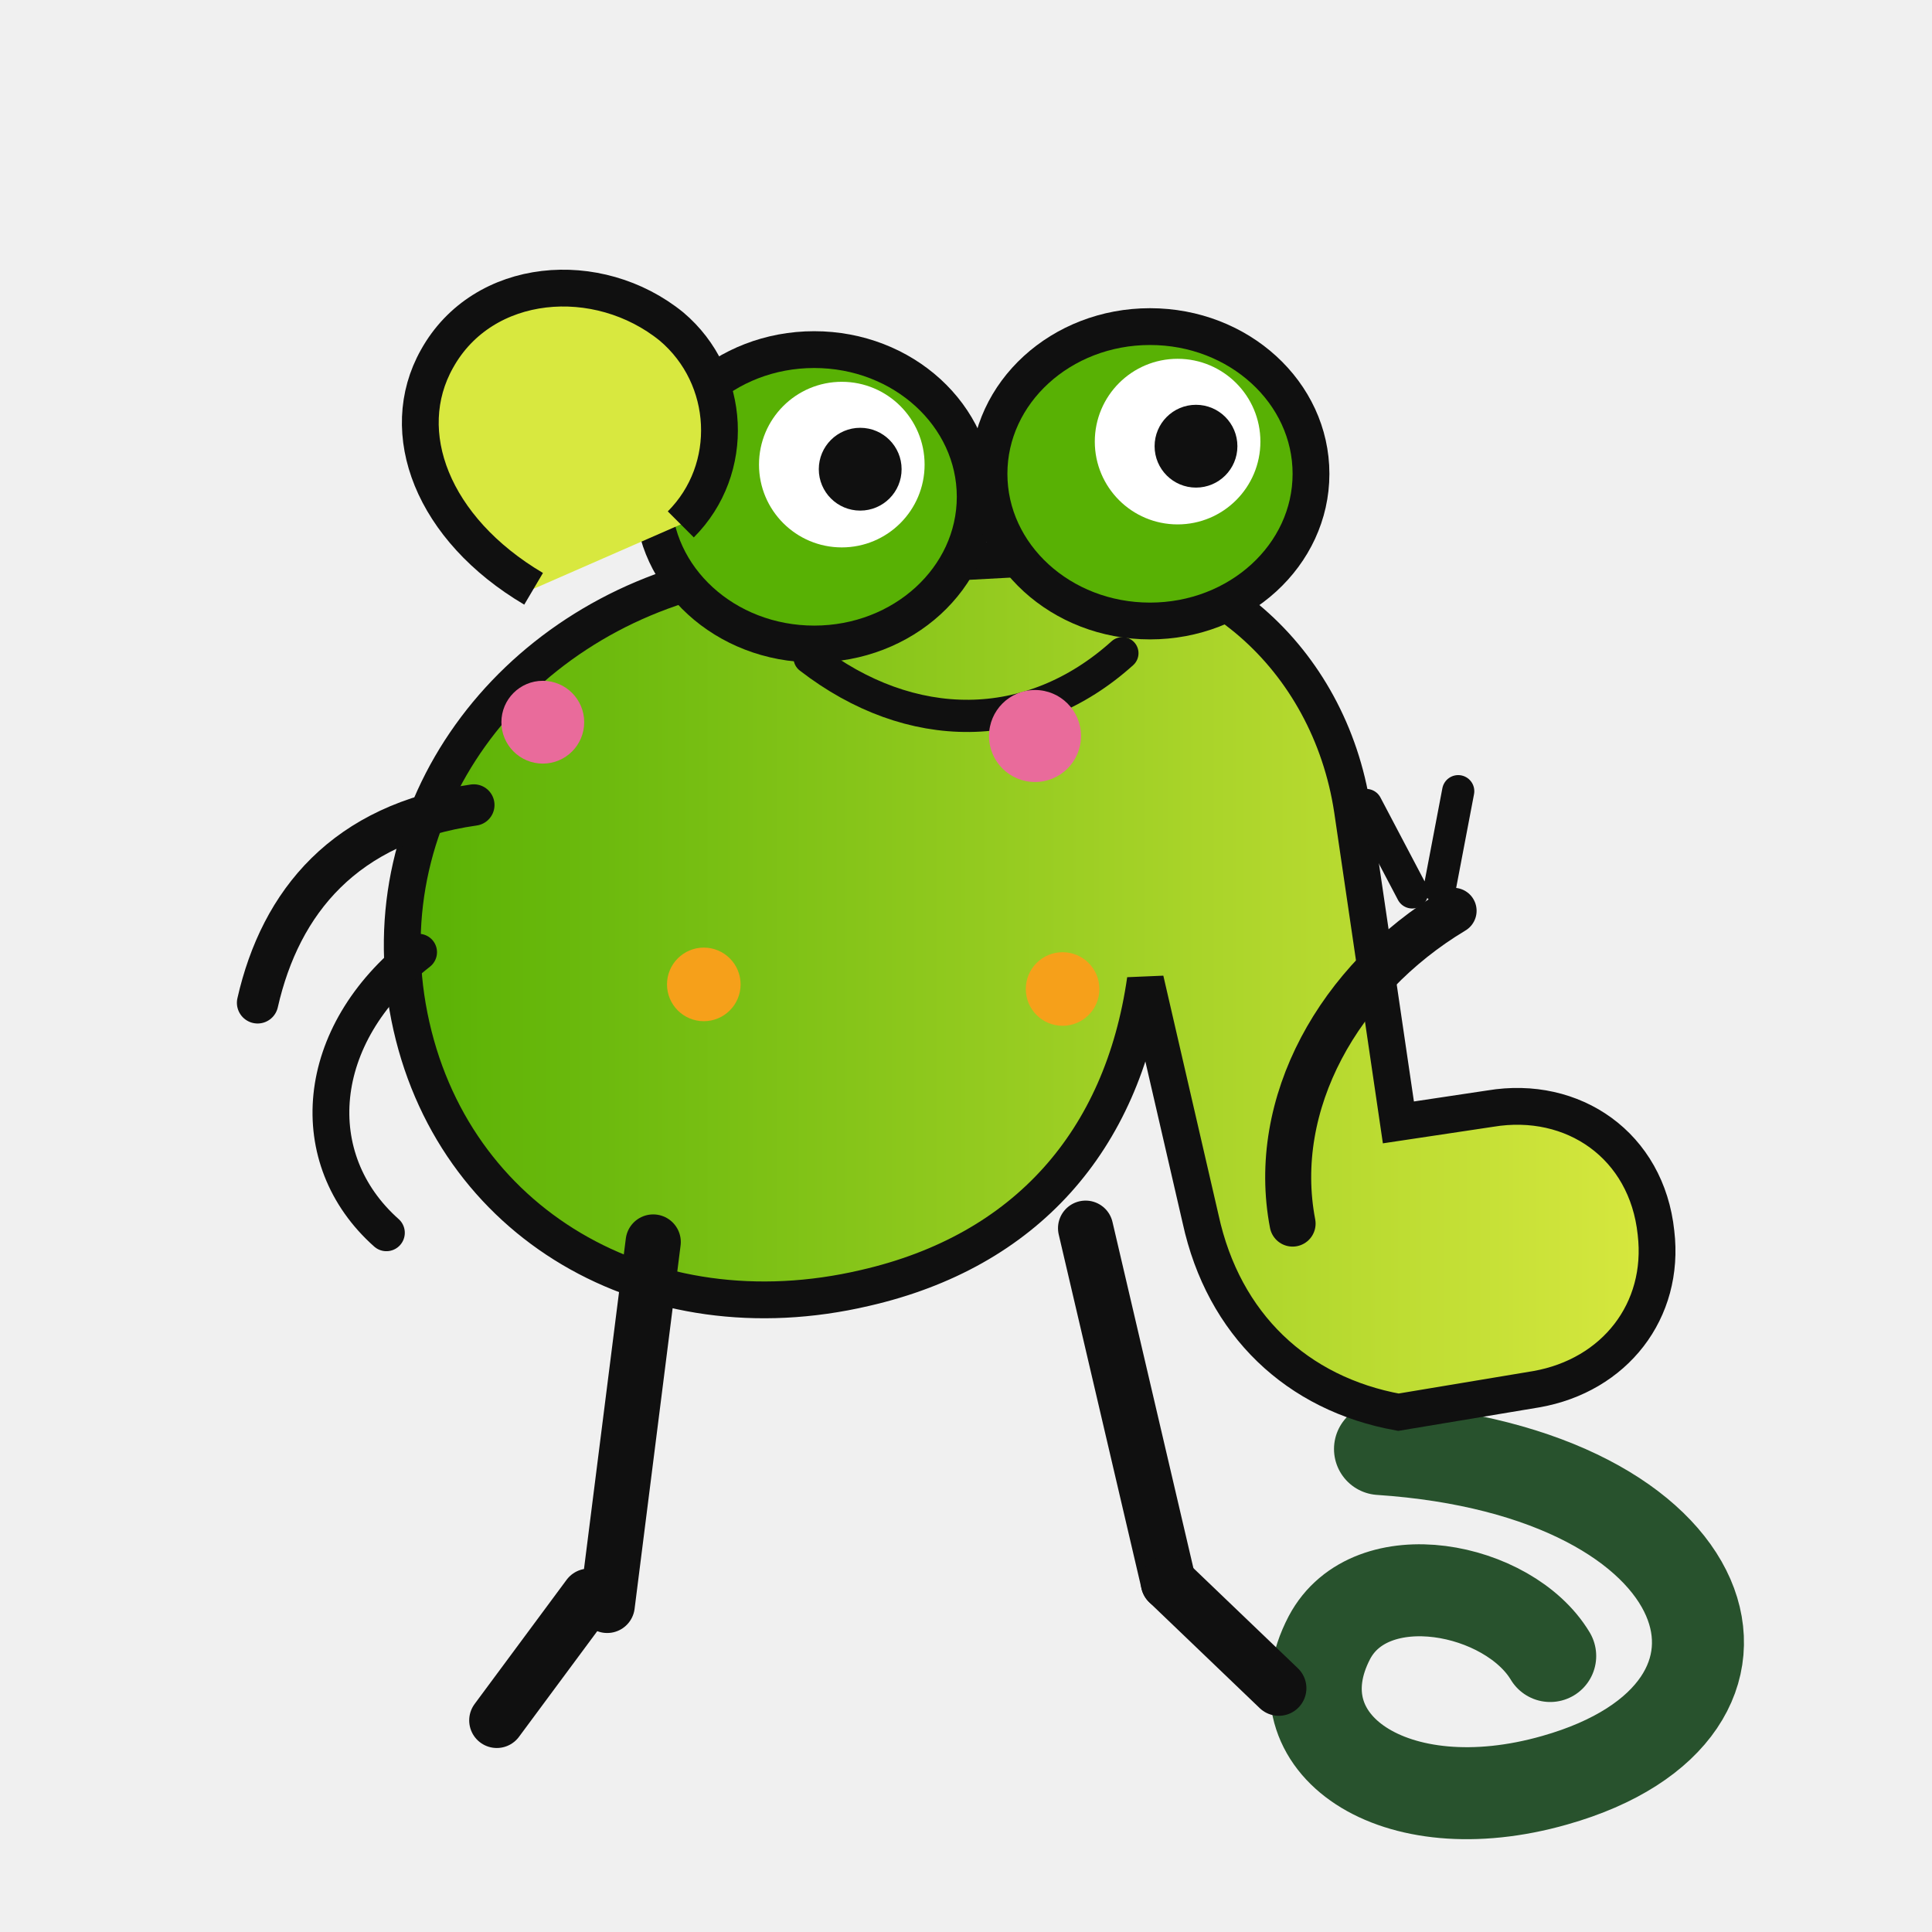
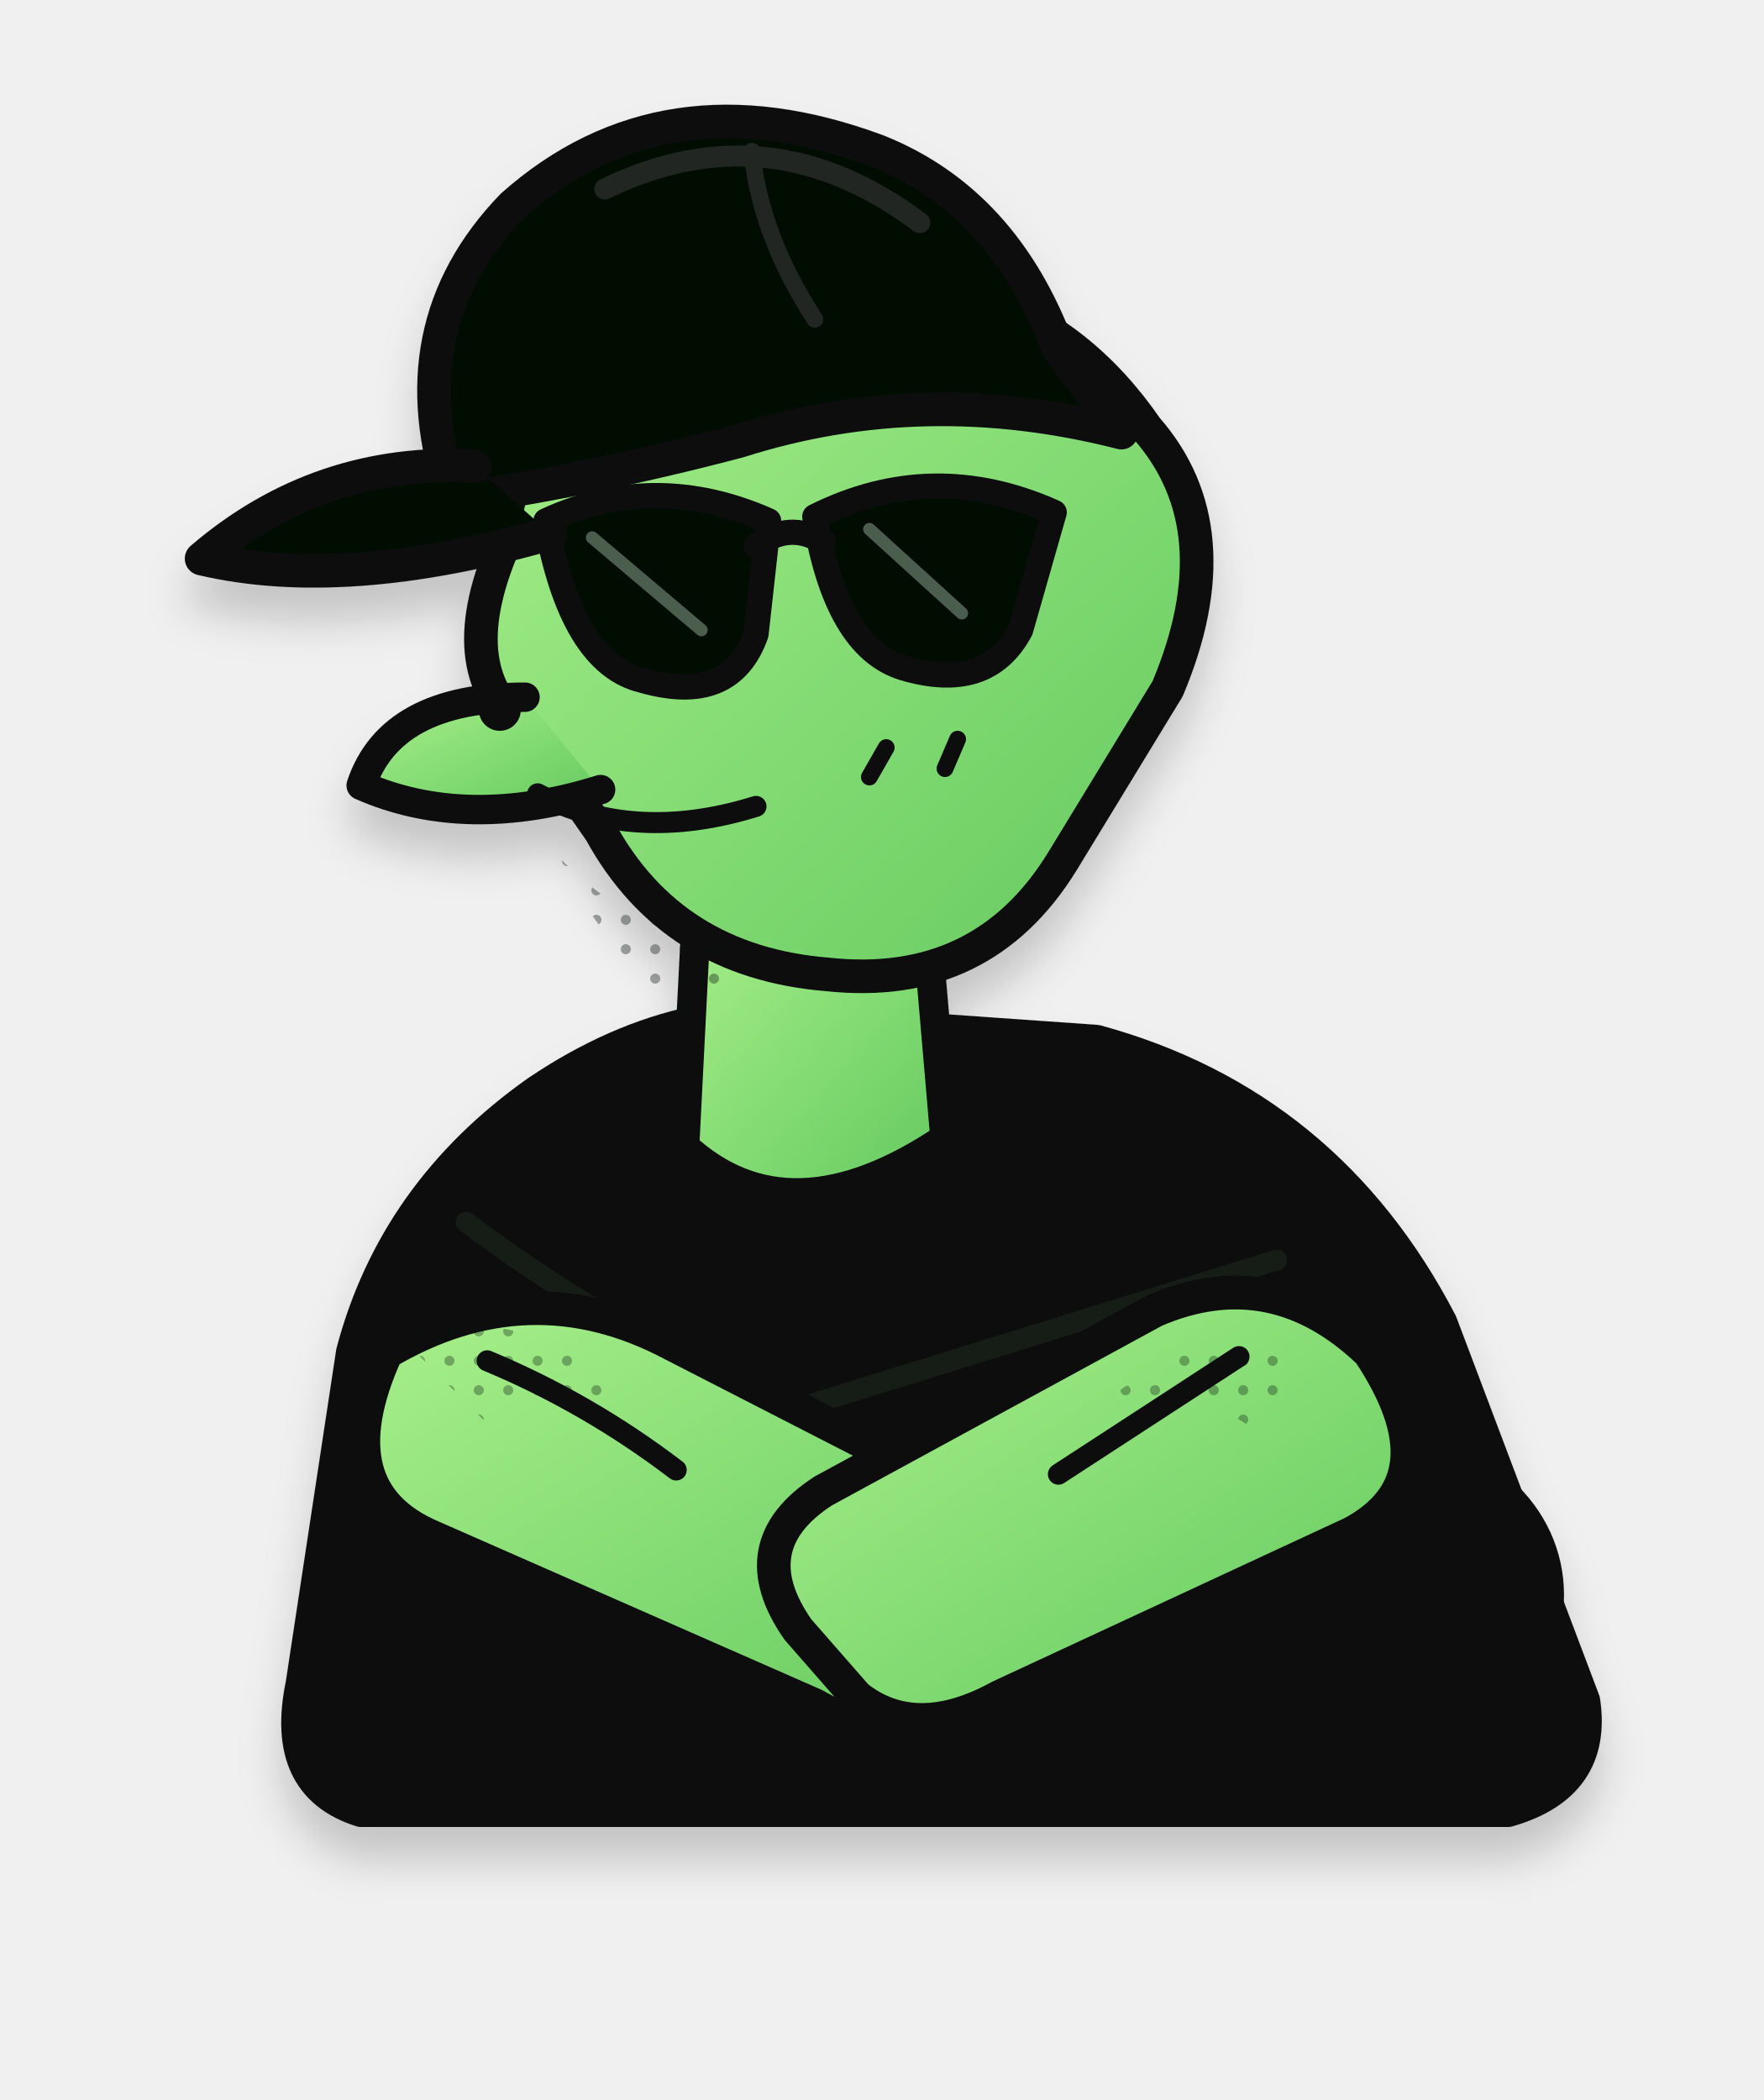
- <svg xmlns="http://www.w3.org/2000/svg" viewBox="0 0 420 420">
+ <svg xmlns="http://www.w3.org/2000/svg" viewBox="0 0 420 500" role="img" aria-labelledby="title">
  <defs>
-     <linearGradient id="g" x1="0" x2="1">
-       <stop stop-color="#58b104" />
-       <stop offset="1" stop-color="#d8e83f" />
+     <linearGradient id="skin" x1="0" y1="0" x2="1" y2="1">
+       <stop stop-color="#a9f08b" />
+       <stop offset="1" stop-color="#63c95f" />
    </linearGradient>
+     <pattern id="dots" width="7" height="7" patternUnits="userSpaceOnUse">
+       <circle cx="2" cy="2" r="1.2" fill="#07120d" opacity=".45" />
+     </pattern>
+     <filter id="shadow" x="-30%" y="-30%" width="160%" height="160%">
+       <feDropShadow dx="0" dy="8" stdDeviation="5" flood-color="#07120d" flood-opacity=".18" />
+     </filter>
  </defs>
-   <path d="M300 315c75 5 91 57 38 72-35 10-61-8-49-31 9-17 39-11 48 4" fill="none" stroke="#28522d" stroke-width="20" stroke-linecap="round" />
-   <path d="M156 125c-45 10-76 51-67 96 9 45 52 70 99 59 35-8 56-32 61-67l12 52c5 23 21 38 43 42l30-5c17-3 28-17 26-34-2-19-18-30-36-27l-20 3-10-68c-5-33-32-57-64-55z" fill="url(#g)" stroke="#101010" stroke-width="8" />
-   <ellipse cx="177" cy="108" rx="35" ry="32" fill="#58b104" stroke="#101010" stroke-width="8" />
-   <ellipse cx="250" cy="103" rx="35" ry="32" fill="#58b104" stroke="#101010" stroke-width="8" />
-   <circle cx="183" cy="101" r="18" fill="#fff" />
-   <circle cx="256" cy="96" r="18" fill="#fff" />
-   <circle cx="187" cy="102" r="9" fill="#101010" />
-   <circle cx="260" cy="97" r="9" fill="#101010" />
-   <path d="M176 143c22 17 48 17 68-1" fill="none" stroke="#101010" stroke-width="7" stroke-linecap="round" />
-   <path d="M103 175c-28 4-42 21-47 43" fill="none" stroke="#101010" stroke-width="9" stroke-linecap="round" />
-   <path d="M142 270l-10 79m104-82 18 77" stroke="#101010" stroke-width="12" stroke-linecap="round" />
-   <path d="M128 347l-20 27m146-30 24 23" stroke="#101010" stroke-width="12" stroke-linecap="round" />
-   <path d="M91 207c-23 18-25 45-7 61" fill="none" stroke="#101010" stroke-width="8" stroke-linecap="round" />
-   <circle cx="118" cy="157" r="9" fill="#e96b9b" />
-   <circle cx="225" cy="160" r="10" fill="#e96b9b" />
-   <circle cx="153" cy="214" r="8" fill="#f6a01a" />
-   <circle cx="231" cy="215" r="8" fill="#f6a01a" />
-   <path d="M316 198c-25 15-40 42-35 68" fill="none" stroke="#101010" stroke-width="10" stroke-linecap="round" />
-   <path d="M307 194l-10-19m16 18 4-21" stroke="#101010" stroke-width="7" stroke-linecap="round" />
-   <path d="M116 128c-22-13-30-34-21-50 10-18 35-20 51-7 13 11 14 31 2 43" fill="#d8e83f" stroke="#101010" stroke-width="8" />
+   <g filter="url(#shadow)" stroke="#080b09" stroke-linecap="round" stroke-linejoin="round">
+     <path d="M286 356c67-25 95 20 66 48-20 20-51 7-38-11 8-10 22-4 21 4" fill="none" stroke="#080b09" stroke-width="18" />
+     <path d="M286 356c67-25 95 20 66 48-20 20-51 7-38-11 8-10 22-4 21 4" fill="none" stroke="#79d96f" stroke-width="10" />
+     <path d="M128 260Q165 235 204 244L261 248Q316 263 343 315L377 405Q380 425 359 431L86 431Q67 425 72 401L84 322Q94 284 128 260Z" fill="#080b09" stroke-width="8" />
+     <path d="M111 291Q151 321 191 335L304 300" fill="none" stroke="#161a17" stroke-width="5" />
+     <path d="M166 214L163 273Q188 296 225 271L220 213Z" fill="url(#skin)" stroke-width="7" />
+     <path d="M119 132Q124 80 181 70Q242 57 273 102Q294 126 278 164L253 205Q234 236 197 232Q160 229 143 198L127 175Q107 162 119 132Z" fill="url(#skin)" stroke-width="8" />
+     <path d="M125 166Q93 166 86 187Q111 198 143 188" fill="url(#skin)" stroke-width="7" />
+     <path d="M128 189Q151 201 180 192" fill="none" stroke-width="5" />
+     <circle cx="119" cy="169" r="5" fill="#080b09" stroke="none" />
+     <path d="M211 178l-4 7m21-9-3 7" fill="none" stroke-width="4" />
+     <path d="M130 124Q156 112 183 124L180 151Q174 168 153 162Q136 158 130 124Z" fill="#050706" stroke-width="6" />
+     <path d="M194 123Q222 109 251 122L243 150Q235 165 215 159Q199 154 194 123Z" fill="#050706" stroke-width="6" />
+     <path d="M180 130Q188 124 196 129" fill="none" stroke-width="6" />
+     <path d="M141 128l26 22m40-24 22 20" fill="none" stroke="#4b5d4e" stroke-width="3" />
+     <path d="M108 119Q94 78 122 49Q158 17 209 36Q239 48 252 83L267 103Q220 91 176 105Q142 114 108 119Z" fill="#050706" stroke-width="8" />
+     <path d="M113 111Q76 109 48 133Q82 141 131 127" fill="#050706" stroke-width="8" />
+     <path d="M144 45Q183 26 219 53" fill="none" stroke="#202820" stroke-width="5" />
+     <path d="M179 36Q181 56 194 76" fill="none" stroke="#202820" stroke-width="4" />
+     <path d="M92 322Q126 302 160 320L238 360Q259 372 243 391L227 407Q213 417 194 406L103 366Q77 355 92 322Z" fill="url(#skin)" stroke-width="8" />
+     <path d="M326 322Q303 300 275 312L196 355Q176 368 190 388L204 404Q218 415 238 404L322 365Q346 352 326 322Z" fill="url(#skin)" stroke-width="8" />
+     <path d="M116 324Q140 334 161 350M295 323Q272 338 252 351" fill="none" stroke-width="5" />
+   </g>
+   <path d="M132 203Q153 225 176 223L167 244Q146 230 132 203Z" fill="url(#dots)" opacity=".8" />
+   <path d="M96 319Q120 310 141 326L154 337Q132 329 115 338Z" fill="url(#dots)" opacity=".7" />
+   <path d="M309 326Q291 314 271 328L258 337Q282 328 298 340Z" fill="url(#dots)" opacity=".7" />
</svg>
